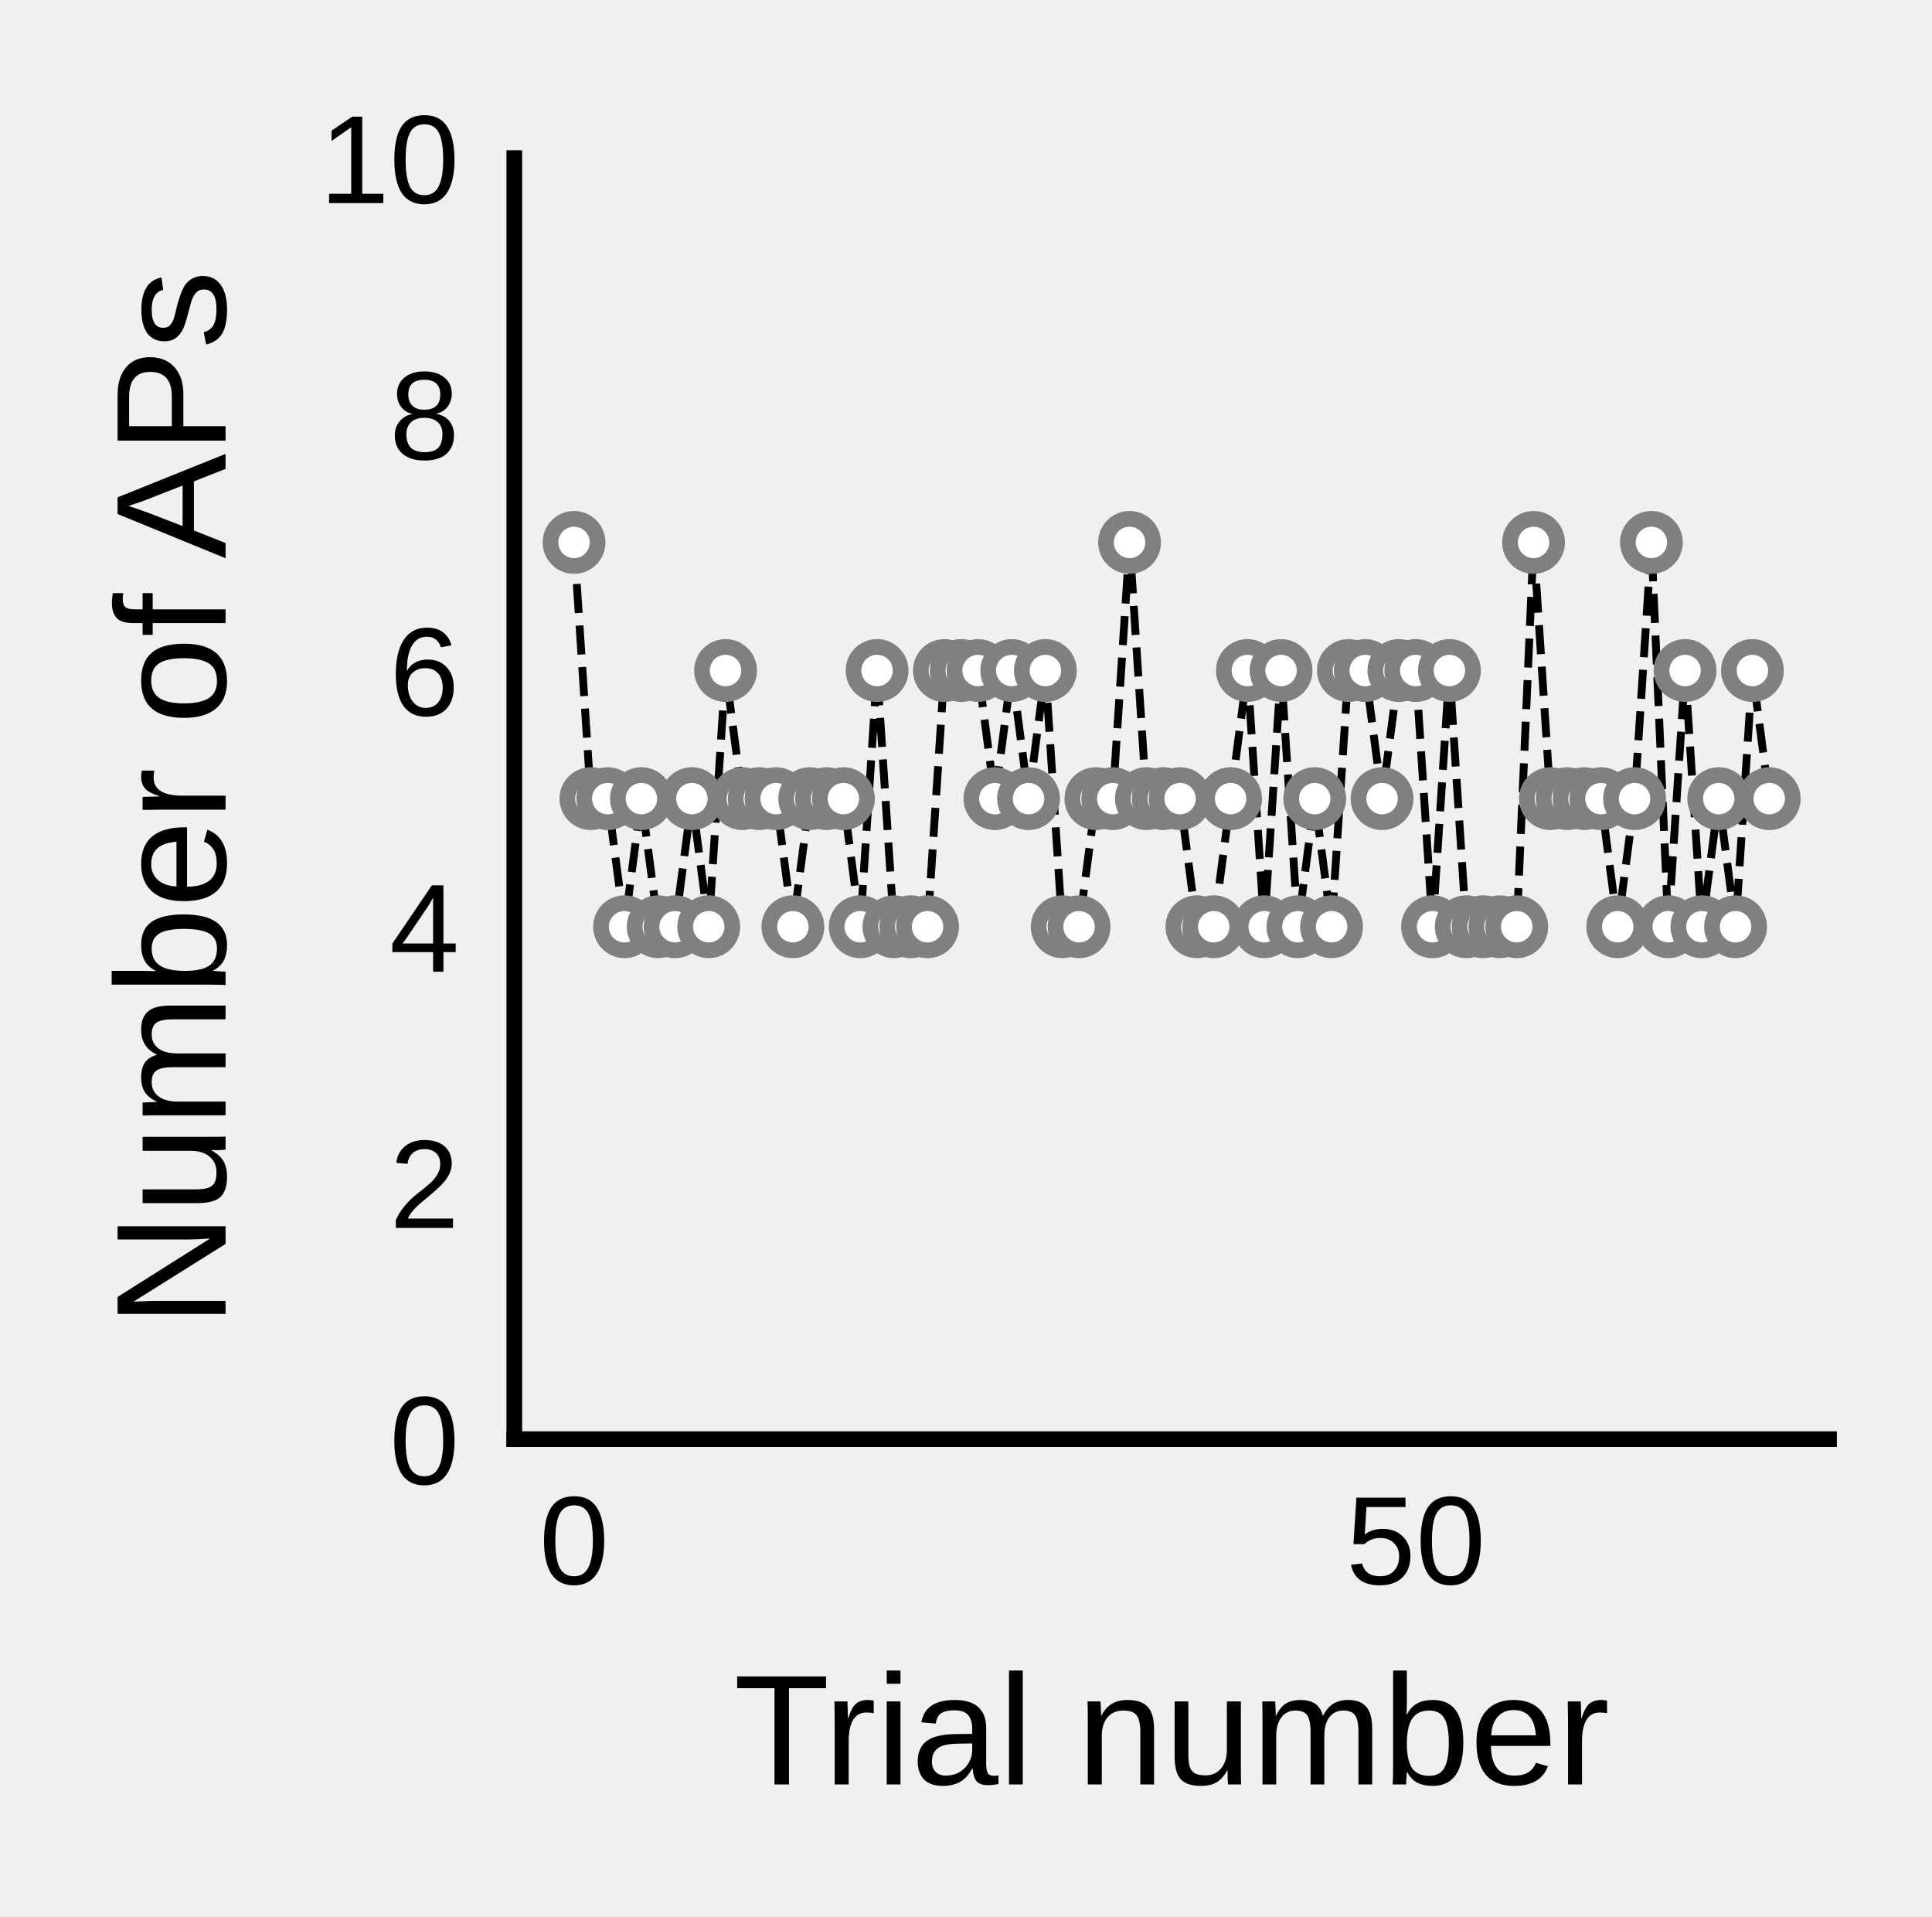
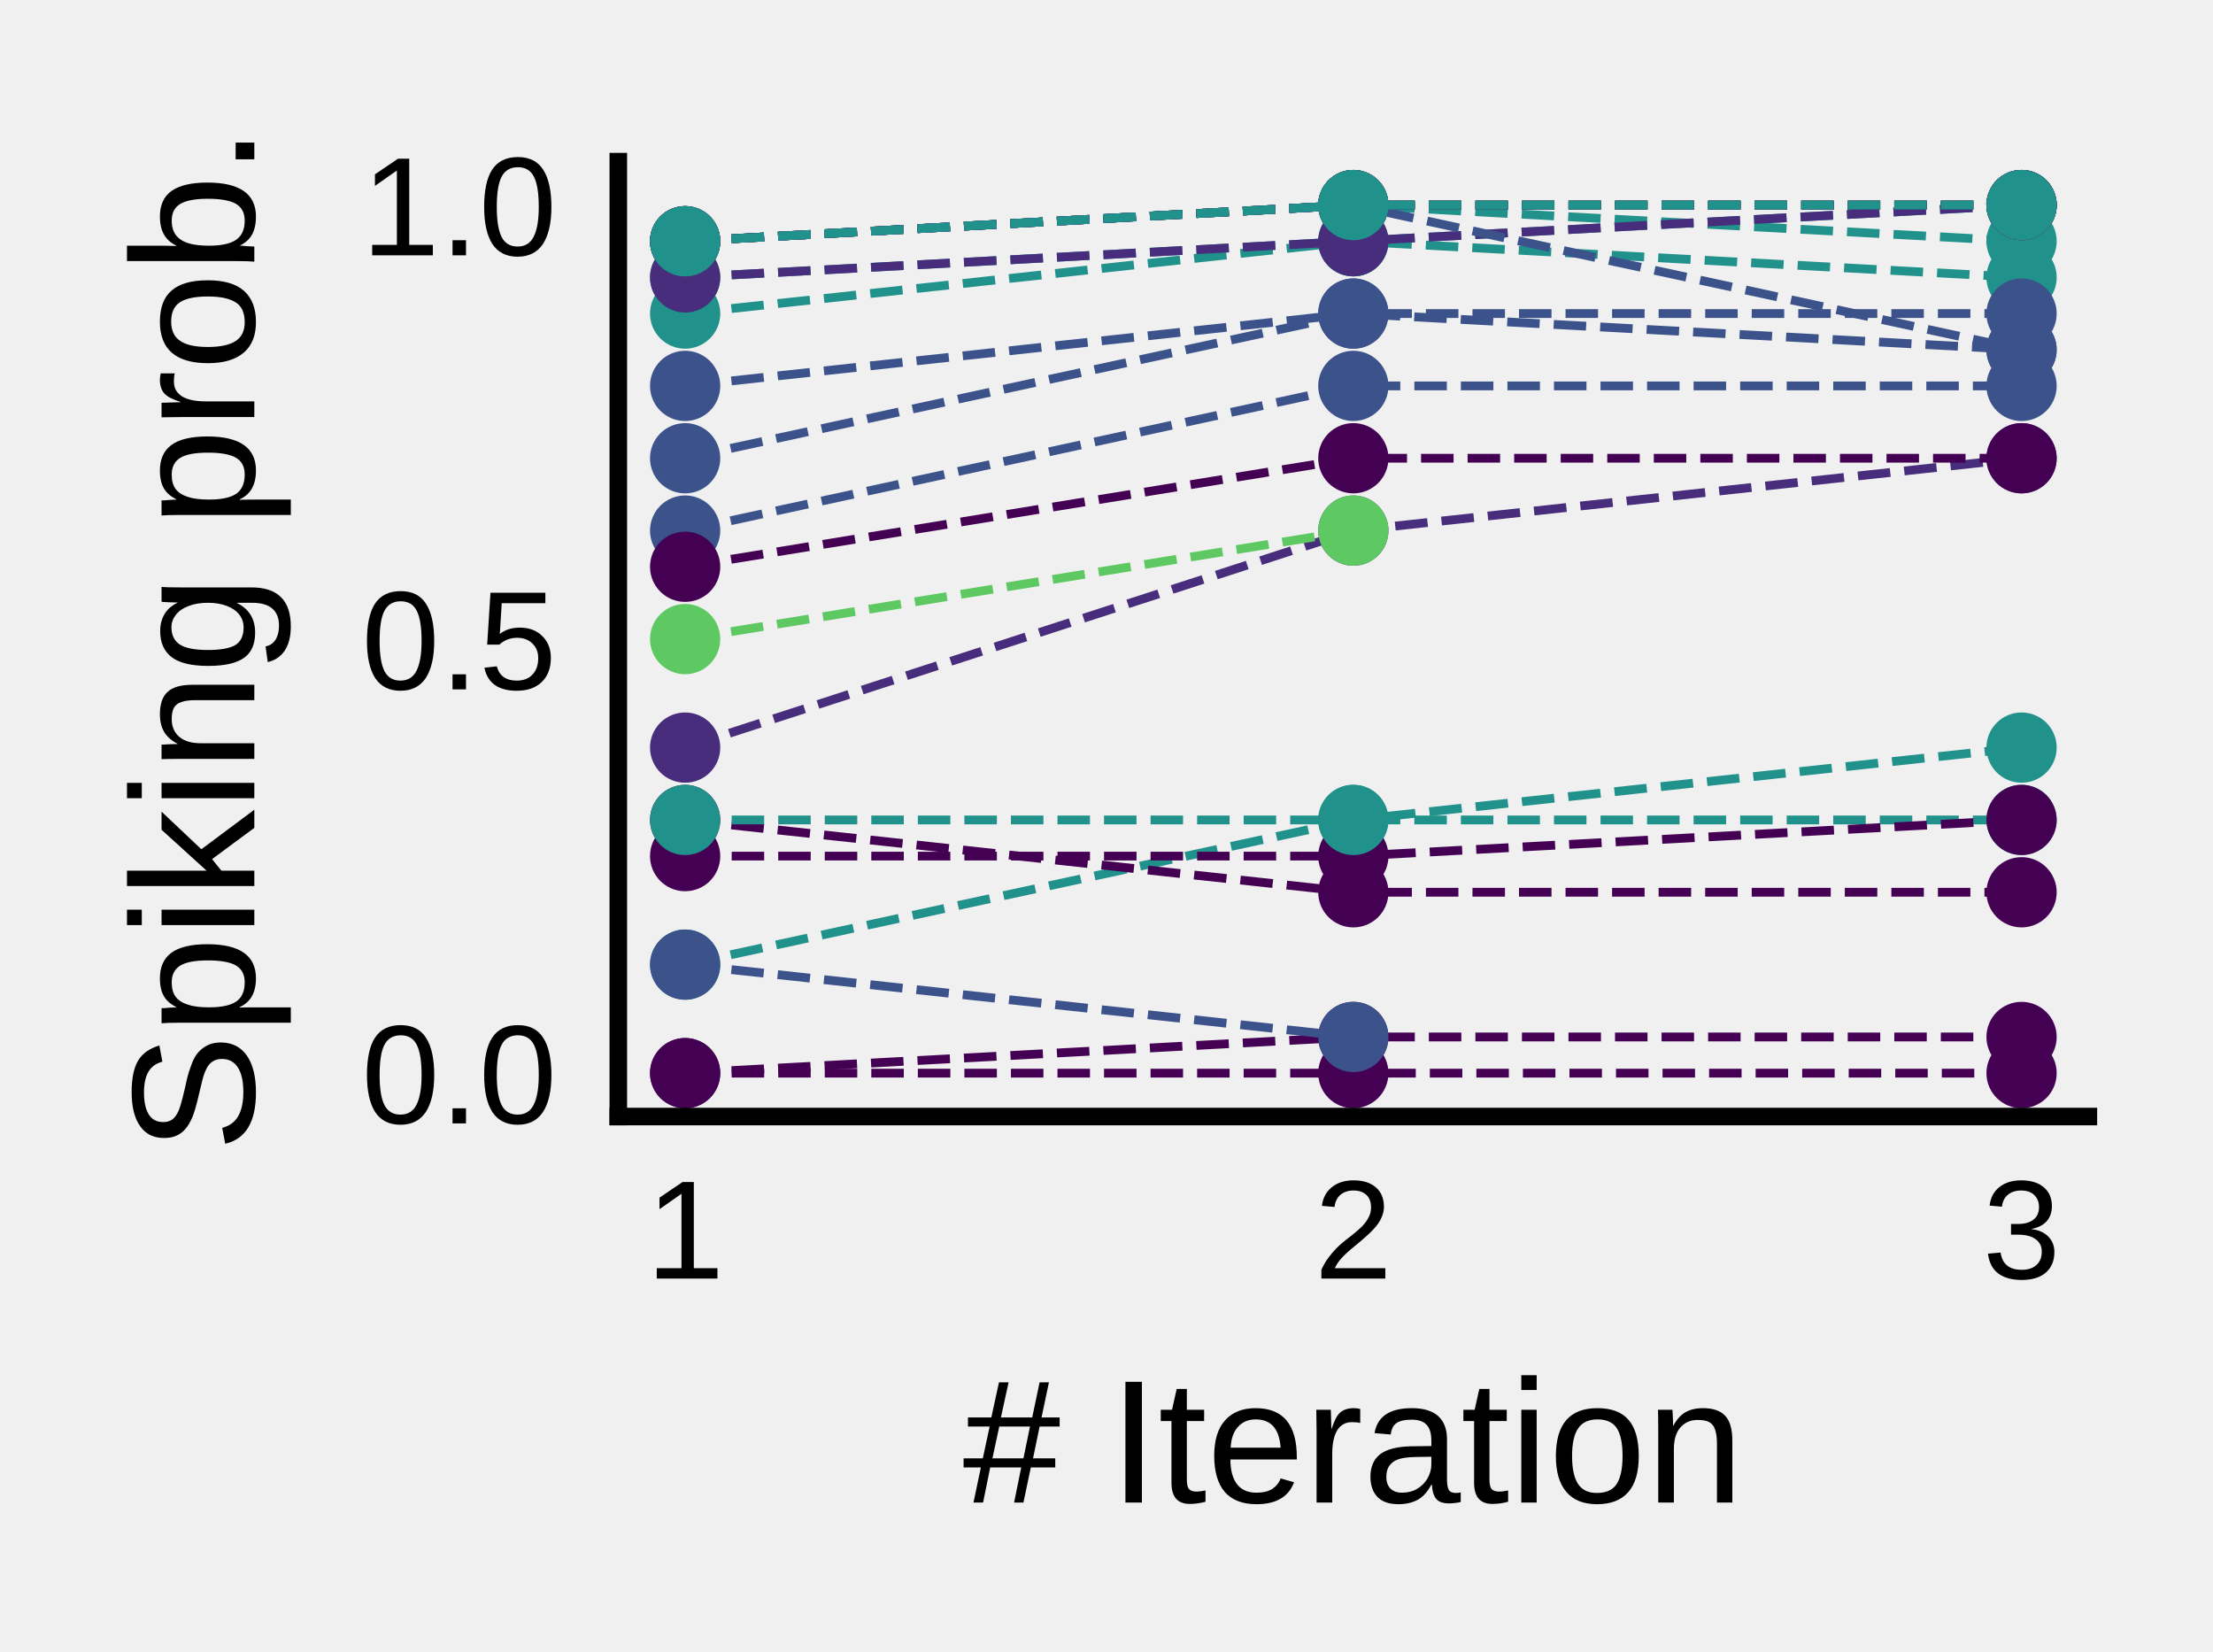
- <svg xmlns="http://www.w3.org/2000/svg" xmlns:xlink="http://www.w3.org/1999/xlink" height="122pt" version="1.1" viewBox="0 0 123 122" width="123pt">
+ <svg xmlns="http://www.w3.org/2000/svg" xmlns:xlink="http://www.w3.org/1999/xlink" height="94pt" version="1.1" viewBox="0 0 126 94" width="126pt">
  <defs>
    <style type="text/css">
*{stroke-linecap:butt;stroke-linejoin:round;}
  </style>
  </defs>
  <g id="figure_1">
    <g id="patch_1">
-       <path d="M 0 122.765  L 123.643 122.765  L 123.643 -0  L 0 -0  z " style="fill:none;opacity:0;" />
+       <path d="M 0 94.724  L 126.104 94.724  L 126.104 0  L 0 0  z " style="fill:none;opacity:0;" />
    </g>
    <g id="axes_1">
      <g id="patch_2">
-         <path d="M 32.743 91.603  L 116.443 91.603  L 116.443 10.063  L 32.743 10.063  z " style="fill:none;" />
+         <path d="M 35.204 63.563  L 118.904 63.563  L 118.904 9.203  L 35.204 9.203  z " style="fill:none;" />
      </g>
      <g id="line2d_1">
-         <path clip-path="url(#p39e67e57d9)" d="M 36.547 34.525  L 37.619 50.833  L 38.691 50.833  L 39.762 58.987  L 40.834 50.833  L 41.906 58.987  L 42.978 58.987  L 44.049 50.833  L 45.121 58.987  L 46.193 42.679  L 47.264 50.833  L 48.336 50.833  L 49.408 50.833  L 50.479 58.987  L 51.551 50.833  L 52.623 50.833  L 53.695 50.833  L 54.766 58.987  L 55.838 42.679  L 56.91 58.987  L 57.981 58.987  L 59.053 58.987  L 60.125 42.679  L 61.197 42.679  L 62.268 42.679  L 63.34 50.833  L 64.412 42.679  L 65.483 50.833  L 66.555 42.679  L 67.627 58.987  L 68.698 58.987  L 69.77 50.833  L 70.842 50.833  L 71.914 34.525  L 72.985 50.833  L 74.057 50.833  L 75.129 50.833  L 76.2 58.987  L 77.272 58.987  L 78.344 50.833  L 79.415 42.679  L 80.487 58.987  L 81.559 42.679  L 82.631 58.987  L 83.702 50.833  L 84.774 58.987  L 85.846 42.679  L 86.917 42.679  L 87.989 50.833  L 89.061 42.679  L 90.133 42.679  L 91.204 58.987  L 92.276 42.679  L 93.348 58.987  L 94.419 58.987  L 95.491 58.987  L 96.563 58.987  L 97.634 34.525  L 98.706 50.833  L 99.778 50.833  L 100.85 50.833  L 101.921 50.833  L 102.993 58.987  L 104.065 50.833  L 105.136 34.525  L 106.208 58.987  L 107.28 42.679  L 108.351 58.987  L 109.423 50.833  L 110.495 58.987  L 111.567 42.679  L 112.638 50.833  " style="fill:none;stroke:#000000;stroke-dasharray:1.85,0.8;stroke-dashoffset:0;stroke-width:0.5;" />
-         <defs>
-           <path d="M 0 1.5  C 0.398 1.5 0.779 1.342 1.061 1.061  C 1.342 0.779 1.5 0.398 1.5 0  C 1.5 -0.398 1.342 -0.779 1.061 -1.061  C 0.779 -1.342 0.398 -1.5 0 -1.5  C -0.398 -1.5 -0.779 -1.342 -1.061 -1.061  C -1.342 -0.779 -1.5 -0.398 -1.5 0  C -1.5 0.398 -1.342 0.779 -1.061 1.061  C -0.779 1.342 -0.398 1.5 0 1.5  z " id="m1dd8b68f8f" style="stroke:#808080;" />
-         </defs>
-         <g clip-path="url(#p39e67e57d9)">
-           <use style="fill:#ffffff;stroke:#808080;" x="36.547" xlink:href="#m1dd8b68f8f" y="34.525" />
-           <use style="fill:#ffffff;stroke:#808080;" x="37.619" xlink:href="#m1dd8b68f8f" y="50.833" />
-           <use style="fill:#ffffff;stroke:#808080;" x="38.691" xlink:href="#m1dd8b68f8f" y="50.833" />
-           <use style="fill:#ffffff;stroke:#808080;" x="39.762" xlink:href="#m1dd8b68f8f" y="58.987" />
-           <use style="fill:#ffffff;stroke:#808080;" x="40.834" xlink:href="#m1dd8b68f8f" y="50.833" />
-           <use style="fill:#ffffff;stroke:#808080;" x="41.906" xlink:href="#m1dd8b68f8f" y="58.987" />
-           <use style="fill:#ffffff;stroke:#808080;" x="42.978" xlink:href="#m1dd8b68f8f" y="58.987" />
-           <use style="fill:#ffffff;stroke:#808080;" x="44.049" xlink:href="#m1dd8b68f8f" y="50.833" />
-           <use style="fill:#ffffff;stroke:#808080;" x="45.121" xlink:href="#m1dd8b68f8f" y="58.987" />
-           <use style="fill:#ffffff;stroke:#808080;" x="46.193" xlink:href="#m1dd8b68f8f" y="42.679" />
-           <use style="fill:#ffffff;stroke:#808080;" x="47.264" xlink:href="#m1dd8b68f8f" y="50.833" />
-           <use style="fill:#ffffff;stroke:#808080;" x="48.336" xlink:href="#m1dd8b68f8f" y="50.833" />
-           <use style="fill:#ffffff;stroke:#808080;" x="49.408" xlink:href="#m1dd8b68f8f" y="50.833" />
-           <use style="fill:#ffffff;stroke:#808080;" x="50.479" xlink:href="#m1dd8b68f8f" y="58.987" />
-           <use style="fill:#ffffff;stroke:#808080;" x="51.551" xlink:href="#m1dd8b68f8f" y="50.833" />
-           <use style="fill:#ffffff;stroke:#808080;" x="52.623" xlink:href="#m1dd8b68f8f" y="50.833" />
-           <use style="fill:#ffffff;stroke:#808080;" x="53.695" xlink:href="#m1dd8b68f8f" y="50.833" />
-           <use style="fill:#ffffff;stroke:#808080;" x="54.766" xlink:href="#m1dd8b68f8f" y="58.987" />
-           <use style="fill:#ffffff;stroke:#808080;" x="55.838" xlink:href="#m1dd8b68f8f" y="42.679" />
-           <use style="fill:#ffffff;stroke:#808080;" x="56.91" xlink:href="#m1dd8b68f8f" y="58.987" />
-           <use style="fill:#ffffff;stroke:#808080;" x="57.981" xlink:href="#m1dd8b68f8f" y="58.987" />
-           <use style="fill:#ffffff;stroke:#808080;" x="59.053" xlink:href="#m1dd8b68f8f" y="58.987" />
-           <use style="fill:#ffffff;stroke:#808080;" x="60.125" xlink:href="#m1dd8b68f8f" y="42.679" />
-           <use style="fill:#ffffff;stroke:#808080;" x="61.197" xlink:href="#m1dd8b68f8f" y="42.679" />
-           <use style="fill:#ffffff;stroke:#808080;" x="62.268" xlink:href="#m1dd8b68f8f" y="42.679" />
-           <use style="fill:#ffffff;stroke:#808080;" x="63.34" xlink:href="#m1dd8b68f8f" y="50.833" />
-           <use style="fill:#ffffff;stroke:#808080;" x="64.412" xlink:href="#m1dd8b68f8f" y="42.679" />
-           <use style="fill:#ffffff;stroke:#808080;" x="65.483" xlink:href="#m1dd8b68f8f" y="50.833" />
-           <use style="fill:#ffffff;stroke:#808080;" x="66.555" xlink:href="#m1dd8b68f8f" y="42.679" />
-           <use style="fill:#ffffff;stroke:#808080;" x="67.627" xlink:href="#m1dd8b68f8f" y="58.987" />
-           <use style="fill:#ffffff;stroke:#808080;" x="68.698" xlink:href="#m1dd8b68f8f" y="58.987" />
-           <use style="fill:#ffffff;stroke:#808080;" x="69.77" xlink:href="#m1dd8b68f8f" y="50.833" />
-           <use style="fill:#ffffff;stroke:#808080;" x="70.842" xlink:href="#m1dd8b68f8f" y="50.833" />
-           <use style="fill:#ffffff;stroke:#808080;" x="71.914" xlink:href="#m1dd8b68f8f" y="34.525" />
-           <use style="fill:#ffffff;stroke:#808080;" x="72.985" xlink:href="#m1dd8b68f8f" y="50.833" />
-           <use style="fill:#ffffff;stroke:#808080;" x="74.057" xlink:href="#m1dd8b68f8f" y="50.833" />
-           <use style="fill:#ffffff;stroke:#808080;" x="75.129" xlink:href="#m1dd8b68f8f" y="50.833" />
-           <use style="fill:#ffffff;stroke:#808080;" x="76.2" xlink:href="#m1dd8b68f8f" y="58.987" />
-           <use style="fill:#ffffff;stroke:#808080;" x="77.272" xlink:href="#m1dd8b68f8f" y="58.987" />
-           <use style="fill:#ffffff;stroke:#808080;" x="78.344" xlink:href="#m1dd8b68f8f" y="50.833" />
-           <use style="fill:#ffffff;stroke:#808080;" x="79.415" xlink:href="#m1dd8b68f8f" y="42.679" />
-           <use style="fill:#ffffff;stroke:#808080;" x="80.487" xlink:href="#m1dd8b68f8f" y="58.987" />
-           <use style="fill:#ffffff;stroke:#808080;" x="81.559" xlink:href="#m1dd8b68f8f" y="42.679" />
-           <use style="fill:#ffffff;stroke:#808080;" x="82.631" xlink:href="#m1dd8b68f8f" y="58.987" />
-           <use style="fill:#ffffff;stroke:#808080;" x="83.702" xlink:href="#m1dd8b68f8f" y="50.833" />
-           <use style="fill:#ffffff;stroke:#808080;" x="84.774" xlink:href="#m1dd8b68f8f" y="58.987" />
-           <use style="fill:#ffffff;stroke:#808080;" x="85.846" xlink:href="#m1dd8b68f8f" y="42.679" />
-           <use style="fill:#ffffff;stroke:#808080;" x="86.917" xlink:href="#m1dd8b68f8f" y="42.679" />
-           <use style="fill:#ffffff;stroke:#808080;" x="87.989" xlink:href="#m1dd8b68f8f" y="50.833" />
-           <use style="fill:#ffffff;stroke:#808080;" x="89.061" xlink:href="#m1dd8b68f8f" y="42.679" />
-           <use style="fill:#ffffff;stroke:#808080;" x="90.133" xlink:href="#m1dd8b68f8f" y="42.679" />
-           <use style="fill:#ffffff;stroke:#808080;" x="91.204" xlink:href="#m1dd8b68f8f" y="58.987" />
-           <use style="fill:#ffffff;stroke:#808080;" x="92.276" xlink:href="#m1dd8b68f8f" y="42.679" />
-           <use style="fill:#ffffff;stroke:#808080;" x="93.348" xlink:href="#m1dd8b68f8f" y="58.987" />
-           <use style="fill:#ffffff;stroke:#808080;" x="94.419" xlink:href="#m1dd8b68f8f" y="58.987" />
-           <use style="fill:#ffffff;stroke:#808080;" x="95.491" xlink:href="#m1dd8b68f8f" y="58.987" />
-           <use style="fill:#ffffff;stroke:#808080;" x="96.563" xlink:href="#m1dd8b68f8f" y="58.987" />
-           <use style="fill:#ffffff;stroke:#808080;" x="97.634" xlink:href="#m1dd8b68f8f" y="34.525" />
-           <use style="fill:#ffffff;stroke:#808080;" x="98.706" xlink:href="#m1dd8b68f8f" y="50.833" />
-           <use style="fill:#ffffff;stroke:#808080;" x="99.778" xlink:href="#m1dd8b68f8f" y="50.833" />
-           <use style="fill:#ffffff;stroke:#808080;" x="100.85" xlink:href="#m1dd8b68f8f" y="50.833" />
-           <use style="fill:#ffffff;stroke:#808080;" x="101.921" xlink:href="#m1dd8b68f8f" y="50.833" />
-           <use style="fill:#ffffff;stroke:#808080;" x="102.993" xlink:href="#m1dd8b68f8f" y="58.987" />
-           <use style="fill:#ffffff;stroke:#808080;" x="104.065" xlink:href="#m1dd8b68f8f" y="50.833" />
-           <use style="fill:#ffffff;stroke:#808080;" x="105.136" xlink:href="#m1dd8b68f8f" y="34.525" />
-           <use style="fill:#ffffff;stroke:#808080;" x="106.208" xlink:href="#m1dd8b68f8f" y="58.987" />
-           <use style="fill:#ffffff;stroke:#808080;" x="107.28" xlink:href="#m1dd8b68f8f" y="42.679" />
-           <use style="fill:#ffffff;stroke:#808080;" x="108.351" xlink:href="#m1dd8b68f8f" y="58.987" />
-           <use style="fill:#ffffff;stroke:#808080;" x="109.423" xlink:href="#m1dd8b68f8f" y="50.833" />
-           <use style="fill:#ffffff;stroke:#808080;" x="110.495" xlink:href="#m1dd8b68f8f" y="58.987" />
-           <use style="fill:#ffffff;stroke:#808080;" x="111.567" xlink:href="#m1dd8b68f8f" y="42.679" />
-           <use style="fill:#ffffff;stroke:#808080;" x="112.638" xlink:href="#m1dd8b68f8f" y="50.833" />
+         <path clip-path="url(#p27eb321549)" d="M 39.009 42.56  L 77.054 30.206  L 115.1 26.087  " style="fill:none;stroke:#472d7b;stroke-dasharray:1.85,0.8;stroke-dashoffset:0;stroke-width:0.5;" />
+         <defs>
+           <path d="M 0 1.5  C 0.398 1.5 0.779 1.342 1.061 1.061  C 1.342 0.779 1.5 0.398 1.5 0  C 1.5 -0.398 1.342 -0.779 1.061 -1.061  C 0.779 -1.342 0.398 -1.5 0 -1.5  C -0.398 -1.5 -0.779 -1.342 -1.061 -1.061  C -1.342 -0.779 -1.5 -0.398 -1.5 0  C -1.5 0.398 -1.342 0.779 -1.061 1.061  C -0.779 1.342 -0.398 1.5 0 1.5  z " id="m557ebe72fd" style="stroke:#472d7b;" />
+         </defs>
+         <g clip-path="url(#p27eb321549)">
+           <use style="fill:#472d7b;stroke:#472d7b;" x="39.009" xlink:href="#m557ebe72fd" y="42.56" />
+           <use style="fill:#472d7b;stroke:#472d7b;" x="77.054" xlink:href="#m557ebe72fd" y="30.206" />
+           <use style="fill:#472d7b;stroke:#472d7b;" x="115.1" xlink:href="#m557ebe72fd" y="26.087" />
+         </g>
+       </g>
+       <g id="line2d_2">
+         <path clip-path="url(#p27eb321549)" d="M 39.009 30.206  L 77.054 21.969  L 115.1 21.969  " style="fill:none;stroke:#3b528b;stroke-dasharray:1.85,0.8;stroke-dashoffset:0;stroke-width:0.5;" />
+         <defs>
+           <path d="M 0 1.5  C 0.398 1.5 0.779 1.342 1.061 1.061  C 1.342 0.779 1.5 0.398 1.5 0  C 1.5 -0.398 1.342 -0.779 1.061 -1.061  C 0.779 -1.342 0.398 -1.5 0 -1.5  C -0.398 -1.5 -0.779 -1.342 -1.061 -1.061  C -1.342 -0.779 -1.5 -0.398 -1.5 0  C -1.5 0.398 -1.342 0.779 -1.061 1.061  C -0.779 1.342 -0.398 1.5 0 1.5  z " id="m8aee7460ae" style="stroke:#3b528b;" />
+         </defs>
+         <g clip-path="url(#p27eb321549)">
+           <use style="fill:#3b528b;stroke:#3b528b;" x="39.009" xlink:href="#m8aee7460ae" y="30.206" />
+           <use style="fill:#3b528b;stroke:#3b528b;" x="77.054" xlink:href="#m8aee7460ae" y="21.969" />
+           <use style="fill:#3b528b;stroke:#3b528b;" x="115.1" xlink:href="#m8aee7460ae" y="21.969" />
+         </g>
+       </g>
+       <g id="line2d_3">
+         <path clip-path="url(#p27eb321549)" d="M 39.009 15.792  L 77.054 13.733  L 115.1 11.674  " style="fill:none;stroke:#21918c;stroke-dasharray:1.85,0.8;stroke-dashoffset:0;stroke-width:0.5;" />
+         <defs>
+           <path d="M 0 1.5  C 0.398 1.5 0.779 1.342 1.061 1.061  C 1.342 0.779 1.5 0.398 1.5 0  C 1.5 -0.398 1.342 -0.779 1.061 -1.061  C 0.779 -1.342 0.398 -1.5 0 -1.5  C -0.398 -1.5 -0.779 -1.342 -1.061 -1.061  C -1.342 -0.779 -1.5 -0.398 -1.5 0  C -1.5 0.398 -1.342 0.779 -1.061 1.061  C -0.779 1.342 -0.398 1.5 0 1.5  z " id="m74edf5e807" style="stroke:#21918c;" />
+         </defs>
+         <g clip-path="url(#p27eb321549)">
+           <use style="fill:#21918c;stroke:#21918c;" x="39.009" xlink:href="#m74edf5e807" y="15.792" />
+           <use style="fill:#21918c;stroke:#21918c;" x="77.054" xlink:href="#m74edf5e807" y="13.733" />
+           <use style="fill:#21918c;stroke:#21918c;" x="115.1" xlink:href="#m74edf5e807" y="11.674" />
+         </g>
+       </g>
+       <g id="line2d_4">
+         <path clip-path="url(#p27eb321549)" d="M 39.009 13.733  L 77.054 11.674  L 115.1 11.674  " style="fill:none;stroke:#5ec962;stroke-dasharray:1.85,0.8;stroke-dashoffset:0;stroke-width:0.5;" />
+         <defs>
+           <path d="M 0 1.5  C 0.398 1.5 0.779 1.342 1.061 1.061  C 1.342 0.779 1.5 0.398 1.5 0  C 1.5 -0.398 1.342 -0.779 1.061 -1.061  C 0.779 -1.342 0.398 -1.5 0 -1.5  C -0.398 -1.5 -0.779 -1.342 -1.061 -1.061  C -1.342 -0.779 -1.5 -0.398 -1.5 0  C -1.5 0.398 -1.342 0.779 -1.061 1.061  C -0.779 1.342 -0.398 1.5 0 1.5  z " id="mca86d8c291" style="stroke:#5ec962;" />
+         </defs>
+         <g clip-path="url(#p27eb321549)">
+           <use style="fill:#5ec962;stroke:#5ec962;" x="39.009" xlink:href="#mca86d8c291" y="13.733" />
+           <use style="fill:#5ec962;stroke:#5ec962;" x="77.054" xlink:href="#mca86d8c291" y="11.674" />
+           <use style="fill:#5ec962;stroke:#5ec962;" x="115.1" xlink:href="#mca86d8c291" y="11.674" />
+         </g>
+       </g>
+       <g id="line2d_5">
+         <path clip-path="url(#p27eb321549)" d="M 39.009 61.092  L 77.054 59.033  L 115.1 59.033  " style="fill:none;stroke:#440154;stroke-dasharray:1.85,0.8;stroke-dashoffset:0;stroke-width:0.5;" />
+         <defs>
+           <path d="M 0 1.5  C 0.398 1.5 0.779 1.342 1.061 1.061  C 1.342 0.779 1.5 0.398 1.5 0  C 1.5 -0.398 1.342 -0.779 1.061 -1.061  C 0.779 -1.342 0.398 -1.5 0 -1.5  C -0.398 -1.5 -0.779 -1.342 -1.061 -1.061  C -1.342 -0.779 -1.5 -0.398 -1.5 0  C -1.5 0.398 -1.342 0.779 -1.061 1.061  C -0.779 1.342 -0.398 1.5 0 1.5  z " id="m0812f19229" style="stroke:#440154;" />
+         </defs>
+         <g clip-path="url(#p27eb321549)">
+           <use style="fill:#440154;stroke:#440154;" x="39.009" xlink:href="#m0812f19229" y="61.092" />
+           <use style="fill:#440154;stroke:#440154;" x="77.054" xlink:href="#m0812f19229" y="59.033" />
+           <use style="fill:#440154;stroke:#440154;" x="115.1" xlink:href="#m0812f19229" y="59.033" />
+         </g>
+       </g>
+       <g id="line2d_6">
+         <path clip-path="url(#p27eb321549)" d="M 39.009 54.915  L 77.054 46.678  L 115.1 46.678  " style="fill:none;stroke:#21918c;stroke-dasharray:1.85,0.8;stroke-dashoffset:0;stroke-width:0.5;" />
+         <g clip-path="url(#p27eb321549)">
+           <use style="fill:#21918c;stroke:#21918c;" x="39.009" xlink:href="#m74edf5e807" y="54.915" />
+           <use style="fill:#21918c;stroke:#21918c;" x="77.054" xlink:href="#m74edf5e807" y="46.678" />
+           <use style="fill:#21918c;stroke:#21918c;" x="115.1" xlink:href="#m74edf5e807" y="46.678" />
+         </g>
+       </g>
+       <g id="line2d_7">
+         <path clip-path="url(#p27eb321549)" d="M 39.009 46.678  L 77.054 50.796  L 115.1 50.796  " style="fill:none;stroke:#440154;stroke-dasharray:1.85,0.8;stroke-dashoffset:0;stroke-width:0.5;" />
+         <g clip-path="url(#p27eb321549)">
+           <use style="fill:#440154;stroke:#440154;" x="39.009" xlink:href="#m0812f19229" y="46.678" />
+           <use style="fill:#440154;stroke:#440154;" x="77.054" xlink:href="#m0812f19229" y="50.796" />
+           <use style="fill:#440154;stroke:#440154;" x="115.1" xlink:href="#m0812f19229" y="50.796" />
+         </g>
+       </g>
+       <g id="line2d_8">
+         <path clip-path="url(#p27eb321549)" d="M 39.009 26.087  L 77.054 17.851  L 115.1 19.91  " style="fill:none;stroke:#3b528b;stroke-dasharray:1.85,0.8;stroke-dashoffset:0;stroke-width:0.5;" />
+         <g clip-path="url(#p27eb321549)">
+           <use style="fill:#3b528b;stroke:#3b528b;" x="39.009" xlink:href="#m8aee7460ae" y="26.087" />
+           <use style="fill:#3b528b;stroke:#3b528b;" x="77.054" xlink:href="#m8aee7460ae" y="17.851" />
+           <use style="fill:#3b528b;stroke:#3b528b;" x="115.1" xlink:href="#m8aee7460ae" y="19.91" />
+         </g>
+       </g>
+       <g id="line2d_9">
+         <path clip-path="url(#p27eb321549)" d="M 39.009 17.851  L 77.054 13.733  L 115.1 15.792  " style="fill:none;stroke:#21918c;stroke-dasharray:1.85,0.8;stroke-dashoffset:0;stroke-width:0.5;" />
+         <g clip-path="url(#p27eb321549)">
+           <use style="fill:#21918c;stroke:#21918c;" x="39.009" xlink:href="#m74edf5e807" y="17.851" />
+           <use style="fill:#21918c;stroke:#21918c;" x="77.054" xlink:href="#m74edf5e807" y="13.733" />
+           <use style="fill:#21918c;stroke:#21918c;" x="115.1" xlink:href="#m74edf5e807" y="15.792" />
+         </g>
+       </g>
+       <g id="line2d_10">
+         <path clip-path="url(#p27eb321549)" d="M 39.009 48.737  L 77.054 48.737  L 115.1 46.678  " style="fill:none;stroke:#440154;stroke-dasharray:1.85,0.8;stroke-dashoffset:0;stroke-width:0.5;" />
+         <g clip-path="url(#p27eb321549)">
+           <use style="fill:#440154;stroke:#440154;" x="39.009" xlink:href="#m0812f19229" y="48.737" />
+           <use style="fill:#440154;stroke:#440154;" x="77.054" xlink:href="#m0812f19229" y="48.737" />
+           <use style="fill:#440154;stroke:#440154;" x="115.1" xlink:href="#m0812f19229" y="46.678" />
+         </g>
+       </g>
+       <g id="line2d_11">
+         <path clip-path="url(#p27eb321549)" d="M 39.009 21.969  L 77.054 17.851  L 115.1 17.851  " style="fill:none;stroke:#3b528b;stroke-dasharray:1.85,0.8;stroke-dashoffset:0;stroke-width:0.5;" />
+         <g clip-path="url(#p27eb321549)">
+           <use style="fill:#3b528b;stroke:#3b528b;" x="39.009" xlink:href="#m8aee7460ae" y="21.969" />
+           <use style="fill:#3b528b;stroke:#3b528b;" x="77.054" xlink:href="#m8aee7460ae" y="17.851" />
+           <use style="fill:#3b528b;stroke:#3b528b;" x="115.1" xlink:href="#m8aee7460ae" y="17.851" />
+         </g>
+       </g>
+       <g id="line2d_12">
+         <path clip-path="url(#p27eb321549)" d="M 39.009 13.733  L 77.054 11.674  L 115.1 13.733  " style="fill:none;stroke:#21918c;stroke-dasharray:1.85,0.8;stroke-dashoffset:0;stroke-width:0.5;" />
+         <g clip-path="url(#p27eb321549)">
+           <use style="fill:#21918c;stroke:#21918c;" x="39.009" xlink:href="#m74edf5e807" y="13.733" />
+           <use style="fill:#21918c;stroke:#21918c;" x="77.054" xlink:href="#m74edf5e807" y="11.674" />
+           <use style="fill:#21918c;stroke:#21918c;" x="115.1" xlink:href="#m74edf5e807" y="13.733" />
+         </g>
+       </g>
+       <g id="line2d_13">
+         <path clip-path="url(#p27eb321549)" d="M 39.009 13.733  L 77.054 11.674  L 115.1 11.674  " style="fill:none;stroke:#fde725;stroke-dasharray:1.85,0.8;stroke-dashoffset:0;stroke-width:0.5;" />
+         <defs>
+           <path d="M 0 1.5  C 0.398 1.5 0.779 1.342 1.061 1.061  C 1.342 0.779 1.5 0.398 1.5 0  C 1.5 -0.398 1.342 -0.779 1.061 -1.061  C 0.779 -1.342 0.398 -1.5 0 -1.5  C -0.398 -1.5 -0.779 -1.342 -1.061 -1.061  C -1.342 -0.779 -1.5 -0.398 -1.5 0  C -1.5 0.398 -1.342 0.779 -1.061 1.061  C -0.779 1.342 -0.398 1.5 0 1.5  z " id="mce948ee336" style="stroke:#fde725;" />
+         </defs>
+         <g clip-path="url(#p27eb321549)">
+           <use style="fill:#fde725;stroke:#fde725;" x="39.009" xlink:href="#mce948ee336" y="13.733" />
+           <use style="fill:#fde725;stroke:#fde725;" x="77.054" xlink:href="#mce948ee336" y="11.674" />
+           <use style="fill:#fde725;stroke:#fde725;" x="115.1" xlink:href="#mce948ee336" y="11.674" />
+         </g>
+       </g>
+       <g id="line2d_14">
+         <path clip-path="url(#p27eb321549)" d="M 39.009 32.265  L 77.054 26.087  L 115.1 26.087  " style="fill:none;stroke:#440154;stroke-dasharray:1.85,0.8;stroke-dashoffset:0;stroke-width:0.5;" />
+         <g clip-path="url(#p27eb321549)">
+           <use style="fill:#440154;stroke:#440154;" x="39.009" xlink:href="#m0812f19229" y="32.265" />
+           <use style="fill:#440154;stroke:#440154;" x="77.054" xlink:href="#m0812f19229" y="26.087" />
+           <use style="fill:#440154;stroke:#440154;" x="115.1" xlink:href="#m0812f19229" y="26.087" />
+         </g>
+       </g>
+       <g id="line2d_15">
+         <path clip-path="url(#p27eb321549)" d="M 39.009 15.792  L 77.054 13.733  L 115.1 11.674  " style="fill:none;stroke:#472d7b;stroke-dasharray:1.85,0.8;stroke-dashoffset:0;stroke-width:0.5;" />
+         <g clip-path="url(#p27eb321549)">
+           <use style="fill:#472d7b;stroke:#472d7b;" x="39.009" xlink:href="#m557ebe72fd" y="15.792" />
+           <use style="fill:#472d7b;stroke:#472d7b;" x="77.054" xlink:href="#m557ebe72fd" y="13.733" />
+           <use style="fill:#472d7b;stroke:#472d7b;" x="115.1" xlink:href="#m557ebe72fd" y="11.674" />
+         </g>
+       </g>
+       <g id="line2d_16">
+         <path clip-path="url(#p27eb321549)" d="M 39.009 13.733  L 77.054 11.674  L 115.1 11.674  " style="fill:none;stroke:#21918c;stroke-dasharray:1.85,0.8;stroke-dashoffset:0;stroke-width:0.5;" />
+         <g clip-path="url(#p27eb321549)">
+           <use style="fill:#21918c;stroke:#21918c;" x="39.009" xlink:href="#m74edf5e807" y="13.733" />
+           <use style="fill:#21918c;stroke:#21918c;" x="77.054" xlink:href="#m74edf5e807" y="11.674" />
+           <use style="fill:#21918c;stroke:#21918c;" x="115.1" xlink:href="#m74edf5e807" y="11.674" />
+         </g>
+       </g>
+       <g id="line2d_17">
+         <path clip-path="url(#p27eb321549)" d="M 39.009 13.733  L 77.054 11.674  L 115.1 11.674  " style="fill:none;stroke:#440154;stroke-dasharray:1.85,0.8;stroke-dashoffset:0;stroke-width:0.5;" />
+         <g clip-path="url(#p27eb321549)">
+           <use style="fill:#440154;stroke:#440154;" x="39.009" xlink:href="#m0812f19229" y="13.733" />
+           <use style="fill:#440154;stroke:#440154;" x="77.054" xlink:href="#m0812f19229" y="11.674" />
+           <use style="fill:#440154;stroke:#440154;" x="115.1" xlink:href="#m0812f19229" y="11.674" />
+         </g>
+       </g>
+       <g id="line2d_18">
+         <path clip-path="url(#p27eb321549)" d="M 39.009 13.733  L 77.054 11.674  L 115.1 11.674  " style="fill:none;stroke:#472d7b;stroke-dasharray:1.85,0.8;stroke-dashoffset:0;stroke-width:0.5;" />
+         <g clip-path="url(#p27eb321549)">
+           <use style="fill:#472d7b;stroke:#472d7b;" x="39.009" xlink:href="#m557ebe72fd" y="13.733" />
+           <use style="fill:#472d7b;stroke:#472d7b;" x="77.054" xlink:href="#m557ebe72fd" y="11.674" />
+           <use style="fill:#472d7b;stroke:#472d7b;" x="115.1" xlink:href="#m557ebe72fd" y="11.674" />
+         </g>
+       </g>
+       <g id="line2d_19">
+         <path clip-path="url(#p27eb321549)" d="M 39.009 13.733  L 77.054 11.674  L 115.1 19.91  " style="fill:none;stroke:#3b528b;stroke-dasharray:1.85,0.8;stroke-dashoffset:0;stroke-width:0.5;" />
+         <g clip-path="url(#p27eb321549)">
+           <use style="fill:#3b528b;stroke:#3b528b;" x="39.009" xlink:href="#m8aee7460ae" y="13.733" />
+           <use style="fill:#3b528b;stroke:#3b528b;" x="77.054" xlink:href="#m8aee7460ae" y="11.674" />
+           <use style="fill:#3b528b;stroke:#3b528b;" x="115.1" xlink:href="#m8aee7460ae" y="19.91" />
+         </g>
+       </g>
+       <g id="line2d_20">
+         <path clip-path="url(#p27eb321549)" d="M 39.009 13.733  L 77.054 11.674  L 115.1 11.674  " style="fill:none;stroke:#21918c;stroke-dasharray:1.85,0.8;stroke-dashoffset:0;stroke-width:0.5;" />
+         <g clip-path="url(#p27eb321549)">
+           <use style="fill:#21918c;stroke:#21918c;" x="39.009" xlink:href="#m74edf5e807" y="13.733" />
+           <use style="fill:#21918c;stroke:#21918c;" x="77.054" xlink:href="#m74edf5e807" y="11.674" />
+           <use style="fill:#21918c;stroke:#21918c;" x="115.1" xlink:href="#m74edf5e807" y="11.674" />
+         </g>
+       </g>
+       <g id="line2d_21">
+         <path clip-path="url(#p27eb321549)" d="M 39.009 61.092  L 77.054 61.092  L 115.1 61.092  " style="fill:none;stroke:#440154;stroke-dasharray:1.85,0.8;stroke-dashoffset:0;stroke-width:0.5;" />
+         <g clip-path="url(#p27eb321549)">
+           <use style="fill:#440154;stroke:#440154;" x="39.009" xlink:href="#m0812f19229" y="61.092" />
+           <use style="fill:#440154;stroke:#440154;" x="77.054" xlink:href="#m0812f19229" y="61.092" />
+           <use style="fill:#440154;stroke:#440154;" x="115.1" xlink:href="#m0812f19229" y="61.092" />
+         </g>
+       </g>
+       <g id="line2d_22">
+         <path clip-path="url(#p27eb321549)" d="M 39.009 54.915  L 77.054 59.033  " style="fill:none;stroke:#3b528b;stroke-dasharray:1.85,0.8;stroke-dashoffset:0;stroke-width:0.5;" />
+         <g clip-path="url(#p27eb321549)">
+           <use style="fill:#3b528b;stroke:#3b528b;" x="39.009" xlink:href="#m8aee7460ae" y="54.915" />
+           <use style="fill:#3b528b;stroke:#3b528b;" x="77.054" xlink:href="#m8aee7460ae" y="59.033" />
+         </g>
+       </g>
+       <g id="line2d_23">
+         <path clip-path="url(#p27eb321549)" d="M 39.009 46.678  L 77.054 46.678  L 115.1 42.56  " style="fill:none;stroke:#21918c;stroke-dasharray:1.85,0.8;stroke-dashoffset:0;stroke-width:0.5;" />
+         <g clip-path="url(#p27eb321549)">
+           <use style="fill:#21918c;stroke:#21918c;" x="39.009" xlink:href="#m74edf5e807" y="46.678" />
+           <use style="fill:#21918c;stroke:#21918c;" x="77.054" xlink:href="#m74edf5e807" y="46.678" />
+           <use style="fill:#21918c;stroke:#21918c;" x="115.1" xlink:href="#m74edf5e807" y="42.56" />
+         </g>
+       </g>
+       <g id="line2d_24">
+         <path clip-path="url(#p27eb321549)" d="M 39.009 36.383  L 77.054 30.206  " style="fill:none;stroke:#5ec962;stroke-dasharray:1.85,0.8;stroke-dashoffset:0;stroke-width:0.5;" />
+         <g clip-path="url(#p27eb321549)">
+           <use style="fill:#5ec962;stroke:#5ec962;" x="39.009" xlink:href="#mca86d8c291" y="36.383" />
+           <use style="fill:#5ec962;stroke:#5ec962;" x="77.054" xlink:href="#mca86d8c291" y="30.206" />
        </g>
      </g>
      <g id="patch_3">
-         <path d="M 32.743 91.603  L 32.743 10.063  " style="fill:none;stroke:#000000;stroke-linecap:square;stroke-linejoin:miter;" />
+         <path d="M 35.204 63.563  L 35.204 9.203  " style="fill:none;stroke:#000000;stroke-linecap:square;stroke-linejoin:miter;" />
      </g>
      <g id="patch_4">
-         <path d="M 32.743 91.603  L 116.443 91.603  " style="fill:none;stroke:#000000;stroke-linecap:square;stroke-linejoin:miter;" />
+         <path d="M 35.204 63.563  L 118.904 63.563  " style="fill:none;stroke:#000000;stroke-linecap:square;stroke-linejoin:miter;" />
      </g>
      <g id="matplotlib.axis_1">
        <g id="xtick_1">
-           <g id="line2d_2" />
+           <g id="line2d_25" />
          <g id="text_1">
-             <text style="font-family:Arial;font-size:8px;font-style:normal;font-weight:400;text-anchor:middle;" transform="rotate(-0, 36.54736, 100.8294)" x="36.547" y="100.829">0</text>
+             <text style="font-family:Arial;font-size:8px;font-style:normal;font-weight:400;text-anchor:middle;" transform="rotate(-0, 39.00892, 72.78906)" x="39.009" y="72.789">1</text>
          </g>
        </g>
        <g id="xtick_2">
-           <g id="line2d_3" />
+           <g id="line2d_26" />
          <g id="text_2">
-             <text style="font-family:Arial;font-size:8px;font-style:normal;font-weight:400;text-anchor:middle;" transform="rotate(-0, 90.1325, 100.8294)" x="90.133" y="100.829">50</text>
-           </g>
-         </g>
-         <g id="text_3">
-           <text style="font-family:Arial;font-size:10px;font-style:normal;font-weight:400;text-anchor:middle;" transform="rotate(-0, 74.59281, 113.5772)" x="74.593" y="113.577">Trial number</text>
+             <text style="font-family:Arial;font-size:8px;font-style:normal;font-weight:400;text-anchor:middle;" transform="rotate(-0, 77.05437, 72.78906)" x="77.054" y="72.789">2</text>
+           </g>
+         </g>
+         <g id="xtick_3">
+           <g id="line2d_27" />
+           <g id="text_3">
+             <text style="font-family:Arial;font-size:8px;font-style:normal;font-weight:400;text-anchor:middle;" transform="rotate(-0, 115.0998, 72.78906)" x="115.1" y="72.789">3</text>
+           </g>
+         </g>
+         <g id="text_4">
+           <text style="font-family:Arial;font-size:10px;font-style:normal;font-weight:400;text-anchor:middle;" transform="rotate(-0, 77.05437, 85.53687)" x="77.054" y="85.537"># Iteration</text>
        </g>
      </g>
      <g id="matplotlib.axis_2">
        <g id="ytick_1">
-           <g id="line2d_4" />
-           <g id="text_4">
-             <text style="font-family:Arial;font-size:8px;font-style:normal;font-weight:400;text-anchor:end;" transform="rotate(-0, 29.24281, 94.46625)" x="29.243" y="94.466">0</text>
+           <g id="line2d_28" />
+           <g id="text_5">
+             <text style="font-family:Arial;font-size:8px;font-style:normal;font-weight:400;text-anchor:end;" transform="rotate(-0, 31.70437, 63.95503)" x="31.704" y="63.955">0.0</text>
          </g>
        </g>
        <g id="ytick_2">
-           <g id="line2d_5" />
-           <g id="text_5">
-             <text style="font-family:Arial;font-size:8px;font-style:normal;font-weight:400;text-anchor:end;" transform="rotate(-0, 29.24281, 78.15825)" x="29.243" y="78.158">2</text>
+           <g id="line2d_29" />
+           <g id="text_6">
+             <text style="font-family:Arial;font-size:8px;font-style:normal;font-weight:400;text-anchor:end;" transform="rotate(-0, 31.70437, 39.24594)" x="31.704" y="39.246">0.5</text>
          </g>
        </g>
        <g id="ytick_3">
-           <g id="line2d_6" />
-           <g id="text_6">
-             <text style="font-family:Arial;font-size:8px;font-style:normal;font-weight:400;text-anchor:end;" transform="rotate(-0, 29.24281, 61.85025)" x="29.243" y="61.85">4</text>
-           </g>
-         </g>
-         <g id="ytick_4">
-           <g id="line2d_7" />
+           <g id="line2d_30" />
          <g id="text_7">
-             <text style="font-family:Arial;font-size:8px;font-style:normal;font-weight:400;text-anchor:end;" transform="rotate(-0, 29.24281, 45.54225)" x="29.243" y="45.542">6</text>
-           </g>
-         </g>
-         <g id="ytick_5">
-           <g id="line2d_8" />
-           <g id="text_8">
-             <text style="font-family:Arial;font-size:8px;font-style:normal;font-weight:400;text-anchor:end;" transform="rotate(-0, 29.24281, 29.23425)" x="29.243" y="29.234">8</text>
-           </g>
-         </g>
-         <g id="ytick_6">
-           <g id="line2d_9" />
-           <g id="text_9">
-             <text style="font-family:Arial;font-size:8px;font-style:normal;font-weight:400;text-anchor:end;" transform="rotate(-0, 29.24281, 12.92625)" x="29.243" y="12.926">10</text>
-           </g>
-         </g>
-         <g id="text_10">
-           <text style="font-family:Arial;font-size:10px;font-style:normal;font-weight:400;text-anchor:middle;" transform="rotate(-90, 14.35781, 50.83313)" x="14.358" y="50.833">Number of APs</text>
+             <text style="font-family:Arial;font-size:8px;font-style:normal;font-weight:400;text-anchor:end;" transform="rotate(-0, 31.70437, 14.53685)" x="31.704" y="14.537">1.0</text>
+           </g>
+         </g>
+         <g id="text_8">
+           <text style="font-family:Arial;font-size:10px;font-style:normal;font-weight:400;text-anchor:middle;" transform="rotate(-90, 14.47969, 36.38281)" x="14.48" y="36.383">Spiking prob.</text>
        </g>
      </g>
    </g>
  </g>
  <defs>
-     <clipPath id="p39e67e57d9">
-       <rect height="81.54" width="83.7" x="32.743" y="10.063" />
+     <clipPath id="p27eb321549">
+       <rect height="54.36" width="83.7" x="35.204" y="9.203" />
    </clipPath>
  </defs>
</svg>
